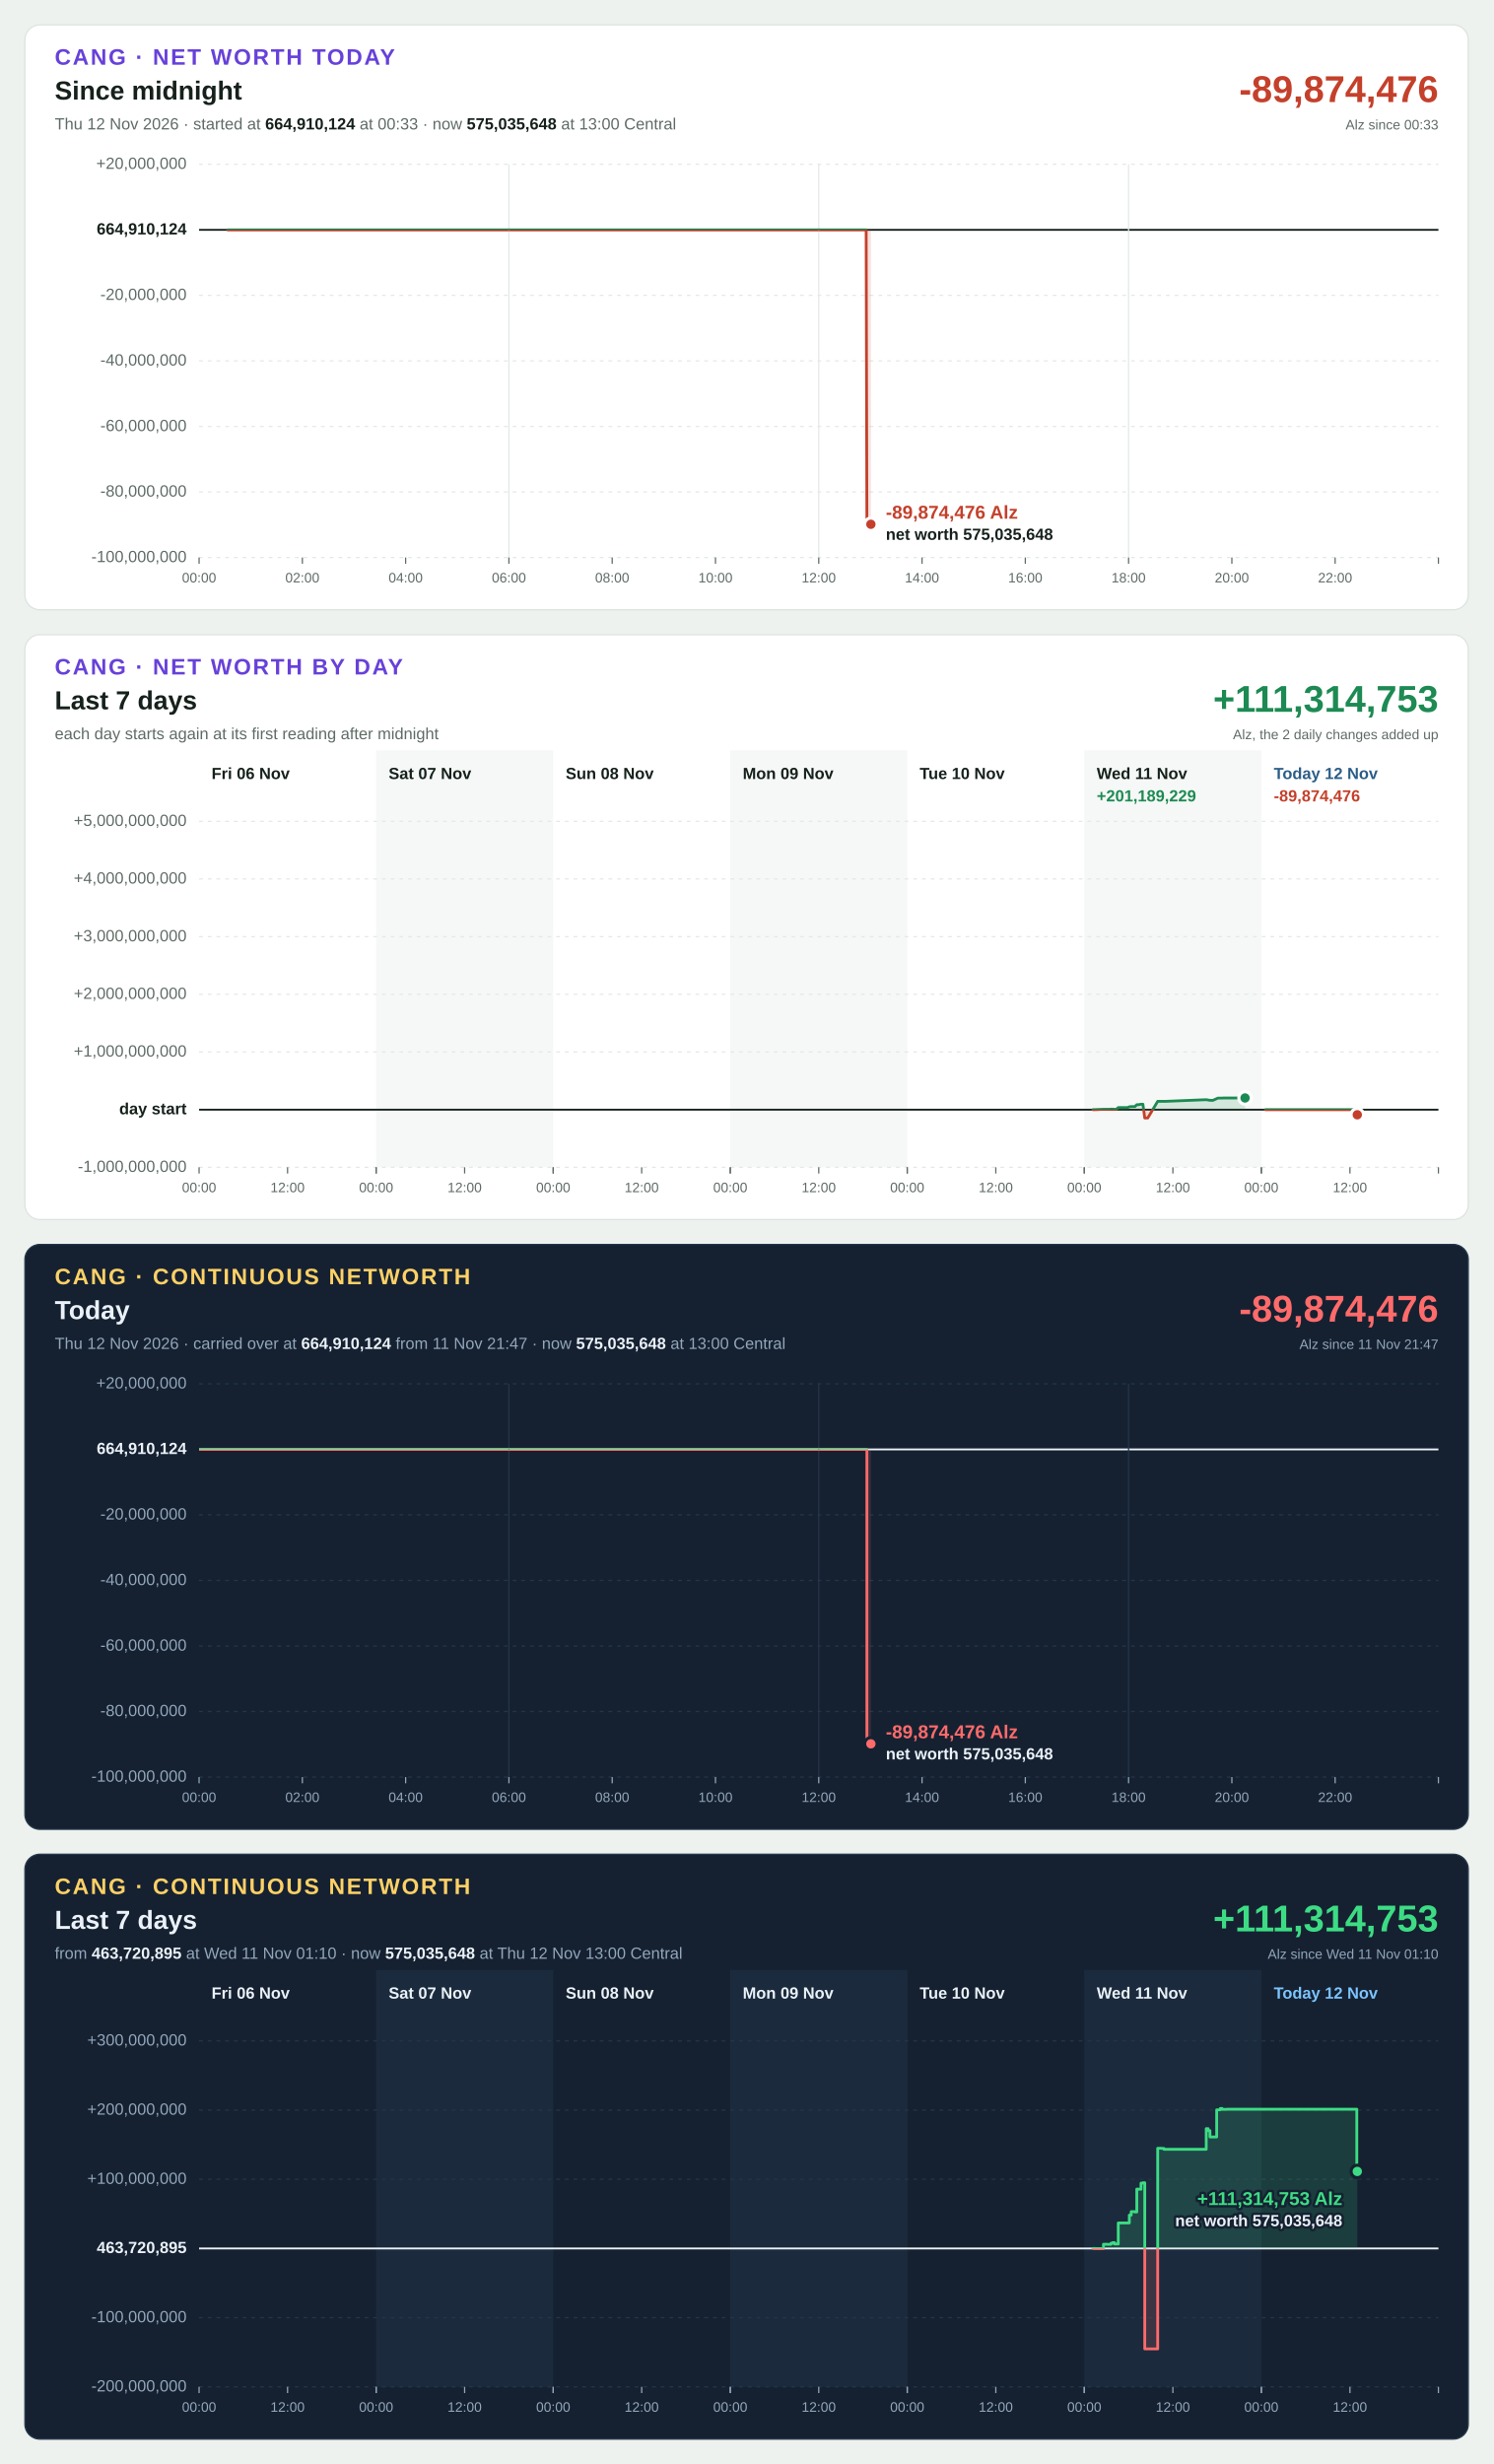
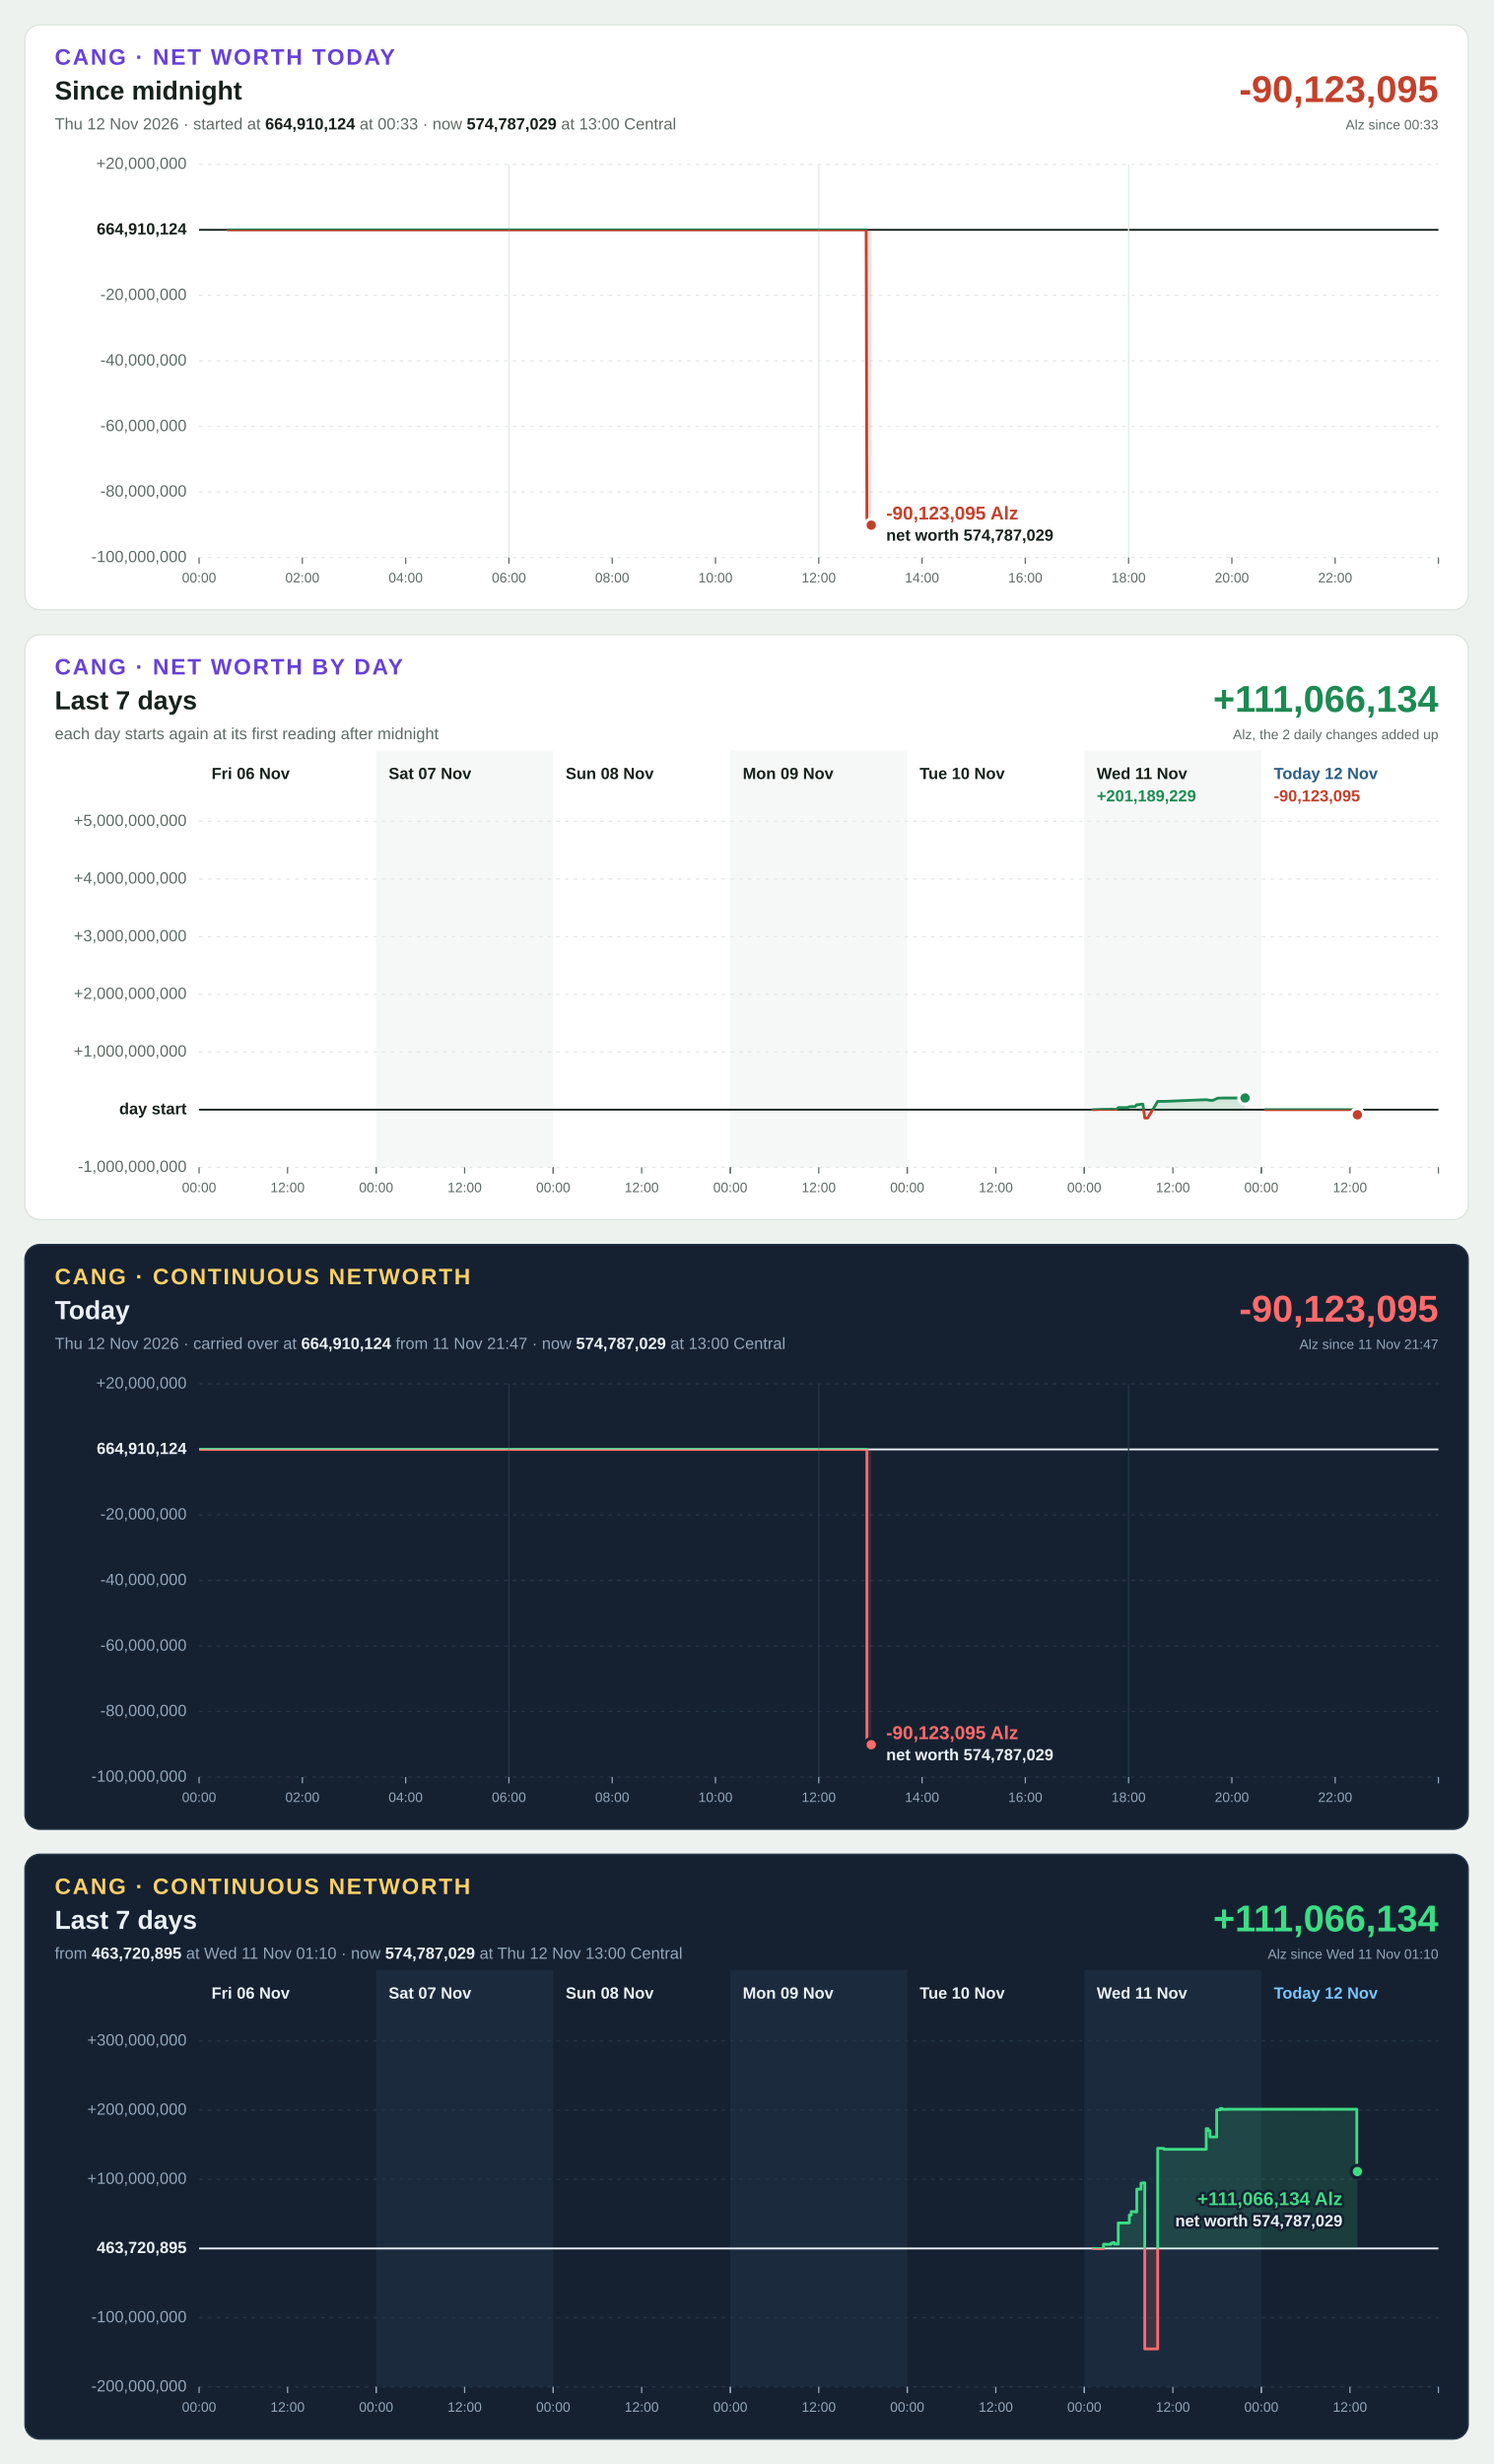
<svg xmlns="http://www.w3.org/2000/svg" width="1200" height="1980" viewBox="0 0 1200 1980" font-family="Segoe UI, Helvetica Neue, Arial, sans-serif" font-size="13" style="font-variant-numeric: tabular-nums">
  <rect width="1200" height="1980" fill="#eef2ef" />
  <g transform="translate(20,20)">
    <rect width="1160" height="470" rx="12" fill="#ffffff" stroke="#dbe3de" />
    <text x="24" y="32" font-size="18" font-weight="700" letter-spacing="1.4" fill="#6741d9">CANG · NET WORTH TODAY</text>
    <text x="24" y="60" font-size="21" font-weight="700" fill="#16211b">Since midnight</text>
-     <text x="24" y="84" fill="#5f6b65">Thu 12 Nov 2026 · started at <tspan font-weight="700" fill="#16211b">664,910,124</tspan> at 00:33 · now <tspan font-weight="700" fill="#16211b">575,035,648</tspan> at 13:00 Central</text>
-     <text x="1136" y="62" font-size="30" font-weight="700" text-anchor="end" fill="#c4402b">-89,874,476</text>
+     <text x="24" y="84" fill="#5f6b65">Thu 12 Nov 2026 · started at <tspan font-weight="700" fill="#16211b">664,910,124</tspan> at 00:33 · now <tspan font-weight="700" fill="#16211b">574,787,029</tspan> at 13:00 Central</text>
+     <text x="1136" y="62" font-size="30" font-weight="700" text-anchor="end" fill="#c4402b">-90,123,095</text>
    <text x="1136" y="84" font-size="11" text-anchor="end" fill="#5f6b65">Alz since 00:33</text>
    <line x1="140" x2="1136" y1="428.0" y2="428.0" stroke="#e3e9e5" stroke-width="1" stroke-dasharray="3 4" />
    <text x="130" y="428.0" text-anchor="end" dominant-baseline="middle" font-weight="400" fill="#5f6b65">-100,000,000</text>
    <line x1="140" x2="1136" y1="375.3" y2="375.3" stroke="#e3e9e5" stroke-width="1" stroke-dasharray="3 4" />
    <text x="130" y="375.3" text-anchor="end" dominant-baseline="middle" font-weight="400" fill="#5f6b65">-80,000,000</text>
    <line x1="140" x2="1136" y1="322.7" y2="322.7" stroke="#e3e9e5" stroke-width="1" stroke-dasharray="3 4" />
    <text x="130" y="322.7" text-anchor="end" dominant-baseline="middle" font-weight="400" fill="#5f6b65">-60,000,000</text>
    <line x1="140" x2="1136" y1="270.0" y2="270.0" stroke="#e3e9e5" stroke-width="1" stroke-dasharray="3 4" />
    <text x="130" y="270.0" text-anchor="end" dominant-baseline="middle" font-weight="400" fill="#5f6b65">-40,000,000</text>
    <line x1="140" x2="1136" y1="217.3" y2="217.3" stroke="#e3e9e5" stroke-width="1" stroke-dasharray="3 4" />
    <text x="130" y="217.3" text-anchor="end" dominant-baseline="middle" font-weight="400" fill="#5f6b65">-20,000,000</text>
    <line x1="140" x2="1136" y1="164.7" y2="164.7" stroke="#16211b" stroke-width="1.5" />
    <text x="130" y="164.7" text-anchor="end" dominant-baseline="middle" font-weight="700" fill="#16211b">664,910,124</text>
    <line x1="140" x2="1136" y1="112.0" y2="112.0" stroke="#e3e9e5" stroke-width="1" stroke-dasharray="3 4" />
    <text x="130" y="112.0" text-anchor="end" dominant-baseline="middle" font-weight="400" fill="#5f6b65">+20,000,000</text>
    <line x1="140.0" x2="140.0" y1="428" y2="433" stroke="#5f6b65" stroke-width="1" />
    <text x="140.0" y="448" font-size="11" text-anchor="middle" fill="#5f6b65">00:00</text>
    <line x1="223.0" x2="223.0" y1="428" y2="433" stroke="#5f6b65" stroke-width="1" />
    <text x="223.0" y="448" font-size="11" text-anchor="middle" fill="#5f6b65">02:00</text>
    <line x1="306.0" x2="306.0" y1="428" y2="433" stroke="#5f6b65" stroke-width="1" />
    <text x="306.0" y="448" font-size="11" text-anchor="middle" fill="#5f6b65">04:00</text>
    <line x1="389.0" x2="389.0" y1="112" y2="428" stroke="#e3e9e5" stroke-width="1" />
    <line x1="389.0" x2="389.0" y1="428" y2="433" stroke="#5f6b65" stroke-width="1" />
    <text x="389.0" y="448" font-size="11" text-anchor="middle" fill="#5f6b65">06:00</text>
    <line x1="472.0" x2="472.0" y1="428" y2="433" stroke="#5f6b65" stroke-width="1" />
    <text x="472.0" y="448" font-size="11" text-anchor="middle" fill="#5f6b65">08:00</text>
    <line x1="555.0" x2="555.0" y1="428" y2="433" stroke="#5f6b65" stroke-width="1" />
    <text x="555.0" y="448" font-size="11" text-anchor="middle" fill="#5f6b65">10:00</text>
    <line x1="638.0" x2="638.0" y1="112" y2="428" stroke="#e3e9e5" stroke-width="1" />
    <line x1="638.0" x2="638.0" y1="428" y2="433" stroke="#5f6b65" stroke-width="1" />
    <text x="638.0" y="448" font-size="11" text-anchor="middle" fill="#5f6b65">12:00</text>
    <line x1="721.0" x2="721.0" y1="428" y2="433" stroke="#5f6b65" stroke-width="1" />
    <text x="721.0" y="448" font-size="11" text-anchor="middle" fill="#5f6b65">14:00</text>
    <line x1="804.0" x2="804.0" y1="428" y2="433" stroke="#5f6b65" stroke-width="1" />
    <text x="804.0" y="448" font-size="11" text-anchor="middle" fill="#5f6b65">16:00</text>
    <line x1="887.0" x2="887.0" y1="112" y2="428" stroke="#e3e9e5" stroke-width="1" />
    <line x1="887.0" x2="887.0" y1="428" y2="433" stroke="#5f6b65" stroke-width="1" />
    <text x="887.0" y="448" font-size="11" text-anchor="middle" fill="#5f6b65">18:00</text>
    <line x1="970.0" x2="970.0" y1="428" y2="433" stroke="#5f6b65" stroke-width="1" />
    <text x="970.0" y="448" font-size="11" text-anchor="middle" fill="#5f6b65">20:00</text>
    <line x1="1053.0" x2="1053.0" y1="428" y2="433" stroke="#5f6b65" stroke-width="1" />
    <text x="1053.0" y="448" font-size="11" text-anchor="middle" fill="#5f6b65">22:00</text>
    <line x1="1136.0" x2="1136.0" y1="428" y2="433" stroke="#5f6b65" stroke-width="1" />
    <defs>
-       <path id="shape-today" d="M163.1 164.7L163.1 164.7L163.7 164.7L187.1 164.7L187.4 164.7L195.3 164.7L508.9 164.7L509.2 164.7L572.1 164.7L572.4 164.7L588.5 164.7L588.8 164.7L613.0 164.7L629.7 164.7L630.0 164.7L658.8 164.7L659.1 164.7L676.1 164.7L676.7 401.3L679.9 401.3L679.9 164.7Z" />
-       <path id="line-today" d="M163.1 164.7L163.7 164.7L187.1 164.7L187.4 164.7L195.3 164.7L508.9 164.7L509.2 164.7L572.1 164.7L572.4 164.7L588.5 164.7L588.8 164.7L613.0 164.7L629.7 164.7L630.0 164.7L658.8 164.7L659.1 164.7L676.1 164.7L676.7 401.3L679.9 401.3" />
+       <path id="shape-today" d="M163.1 164.7L163.1 164.7L163.7 164.7L187.1 164.7L187.4 164.7L195.3 164.7L508.9 164.7L509.2 164.7L572.1 164.7L572.4 164.7L588.5 164.7L588.8 164.7L613.0 164.7L629.7 164.7L630.0 164.7L658.8 164.7L659.1 164.7L676.1 164.7L676.7 401.3L679.9 401.3L680.2 402.0L680.2 164.7Z" />
+       <path id="line-today" d="M163.1 164.7L163.7 164.7L187.1 164.7L187.4 164.7L195.3 164.7L508.9 164.7L509.2 164.7L572.1 164.7L572.4 164.7L588.5 164.7L588.8 164.7L613.0 164.7L629.7 164.7L630.0 164.7L658.8 164.7L659.1 164.7L676.1 164.7L676.7 401.3L679.9 401.3L680.2 402.0" />
      <clipPath id="up-today">
        <rect x="140" y="112" width="996" height="52.7" />
      </clipPath>
      <clipPath id="down-today">
        <rect x="140" y="164.7" width="996" height="263.3" />
      </clipPath>
    </defs>
    <use href="#shape-today" fill="#1d8a53" fill-opacity="0.15" clip-path="url(#up-today)" />
    <use href="#line-today" fill="none" stroke="#1d8a53" stroke-width="2.25" stroke-linejoin="round" stroke-linecap="round" clip-path="url(#up-today)" />
    <use href="#shape-today" fill="#c4402b" fill-opacity="0.15" clip-path="url(#down-today)" />
    <use href="#line-today" fill="none" stroke="#c4402b" stroke-width="2.25" stroke-linejoin="round" stroke-linecap="round" clip-path="url(#down-today)" />
-     <circle cx="679.9" cy="401.3" r="5" fill="#c4402b" stroke="#ffffff" stroke-width="2.5" />
-     <text x="691.9" y="396.8" text-anchor="start" font-size="15" font-weight="700" fill="#c4402b" stroke="#ffffff" stroke-width="4" stroke-linejoin="round" paint-order="stroke">-89,874,476 Alz</text>
-     <text x="691.9" y="413.8" text-anchor="start" font-size="13" font-weight="600" fill="#16211b" stroke="#ffffff" stroke-width="4" stroke-linejoin="round" paint-order="stroke">net worth 575,035,648</text>
+     <circle cx="680.2" cy="402.0" r="5" fill="#c4402b" stroke="#ffffff" stroke-width="2.5" />
+     <text x="692.2" y="397.5" text-anchor="start" font-size="15" font-weight="700" fill="#c4402b" stroke="#ffffff" stroke-width="4" stroke-linejoin="round" paint-order="stroke">-90,123,095 Alz</text>
+     <text x="692.2" y="414.5" text-anchor="start" font-size="13" font-weight="600" fill="#16211b" stroke="#ffffff" stroke-width="4" stroke-linejoin="round" paint-order="stroke">net worth 574,787,029</text>
  </g>
  <g transform="translate(20,510)">
    <rect width="1160" height="470" rx="12" fill="#ffffff" stroke="#dbe3de" />
    <text x="24" y="32" font-size="18" font-weight="700" letter-spacing="1.4" fill="#6741d9">CANG · NET WORTH BY DAY</text>
    <text x="24" y="60" font-size="21" font-weight="700" fill="#16211b">Last 7 days</text>
    <text x="24" y="84" fill="#5f6b65">each day starts again at its first reading after midnight</text>
-     <text x="1136" y="62" font-size="30" font-weight="700" text-anchor="end" fill="#1d8a53">+111,314,753</text>
+     <text x="1136" y="62" font-size="30" font-weight="700" text-anchor="end" fill="#1d8a53">+111,066,134</text>
    <text x="1136" y="84" font-size="11" text-anchor="end" fill="#5f6b65">Alz, the 2 daily changes added up</text>
    <rect x="282.3" y="93" width="142.3" height="335" fill="#f5f8f6" />
    <rect x="566.9" y="93" width="142.3" height="335" fill="#f5f8f6" />
    <rect x="851.4" y="93" width="142.3" height="335" fill="#f5f8f6" />
    <line x1="140" x2="1136" y1="428.0" y2="428.0" stroke="#e3e9e5" stroke-width="1" stroke-dasharray="3 4" />
    <text x="130" y="428.0" text-anchor="end" dominant-baseline="middle" font-weight="400" fill="#5f6b65">-1,000,000,000</text>
    <line x1="140" x2="1136" y1="381.7" y2="381.7" stroke="#16211b" stroke-width="1.5" />
    <text x="130" y="381.7" text-anchor="end" dominant-baseline="middle" font-weight="700" fill="#16211b">day start</text>
    <line x1="140" x2="1136" y1="335.3" y2="335.3" stroke="#e3e9e5" stroke-width="1" stroke-dasharray="3 4" />
    <text x="130" y="335.3" text-anchor="end" dominant-baseline="middle" font-weight="400" fill="#5f6b65">+1,000,000,000</text>
    <line x1="140" x2="1136" y1="289.0" y2="289.0" stroke="#e3e9e5" stroke-width="1" stroke-dasharray="3 4" />
    <text x="130" y="289.0" text-anchor="end" dominant-baseline="middle" font-weight="400" fill="#5f6b65">+2,000,000,000</text>
    <line x1="140" x2="1136" y1="242.7" y2="242.7" stroke="#e3e9e5" stroke-width="1" stroke-dasharray="3 4" />
    <text x="130" y="242.7" text-anchor="end" dominant-baseline="middle" font-weight="400" fill="#5f6b65">+3,000,000,000</text>
    <line x1="140" x2="1136" y1="196.3" y2="196.3" stroke="#e3e9e5" stroke-width="1" stroke-dasharray="3 4" />
    <text x="130" y="196.3" text-anchor="end" dominant-baseline="middle" font-weight="400" fill="#5f6b65">+4,000,000,000</text>
    <line x1="140" x2="1136" y1="150.0" y2="150.0" stroke="#e3e9e5" stroke-width="1" stroke-dasharray="3 4" />
    <text x="130" y="150.0" text-anchor="end" dominant-baseline="middle" font-weight="400" fill="#5f6b65">+5,000,000,000</text>
    <text x="150.0" y="116" font-weight="700" fill="#16211b">Fri 06 Nov</text>
    <line x1="140.0" x2="140.0" y1="428" y2="433" stroke="#5f6b65" stroke-width="1" />
    <text x="140.0" y="448" font-size="11" text-anchor="middle" fill="#5f6b65">00:00</text>
    <line x1="211.1" x2="211.1" y1="428" y2="433" stroke="#5f6b65" stroke-width="1" />
    <text x="211.1" y="448" font-size="11" text-anchor="middle" fill="#5f6b65">12:00</text>
    <line x1="282.3" x2="282.3" y1="428" y2="433" stroke="#5f6b65" stroke-width="1" />
    <text x="292.3" y="116" font-weight="700" fill="#16211b">Sat 07 Nov</text>
    <line x1="282.3" x2="282.3" y1="428" y2="433" stroke="#5f6b65" stroke-width="1" />
    <text x="282.3" y="448" font-size="11" text-anchor="middle" fill="#5f6b65">00:00</text>
    <line x1="353.4" x2="353.4" y1="428" y2="433" stroke="#5f6b65" stroke-width="1" />
    <text x="353.4" y="448" font-size="11" text-anchor="middle" fill="#5f6b65">12:00</text>
    <line x1="424.6" x2="424.6" y1="428" y2="433" stroke="#5f6b65" stroke-width="1" />
    <text x="434.6" y="116" font-weight="700" fill="#16211b">Sun 08 Nov</text>
    <line x1="424.6" x2="424.6" y1="428" y2="433" stroke="#5f6b65" stroke-width="1" />
    <text x="424.6" y="448" font-size="11" text-anchor="middle" fill="#5f6b65">00:00</text>
    <line x1="495.7" x2="495.7" y1="428" y2="433" stroke="#5f6b65" stroke-width="1" />
    <text x="495.7" y="448" font-size="11" text-anchor="middle" fill="#5f6b65">12:00</text>
    <line x1="566.9" x2="566.9" y1="428" y2="433" stroke="#5f6b65" stroke-width="1" />
    <text x="576.9" y="116" font-weight="700" fill="#16211b">Mon 09 Nov</text>
    <line x1="566.9" x2="566.9" y1="428" y2="433" stroke="#5f6b65" stroke-width="1" />
    <text x="566.9" y="448" font-size="11" text-anchor="middle" fill="#5f6b65">00:00</text>
    <line x1="638.0" x2="638.0" y1="428" y2="433" stroke="#5f6b65" stroke-width="1" />
    <text x="638.0" y="448" font-size="11" text-anchor="middle" fill="#5f6b65">12:00</text>
    <line x1="709.1" x2="709.1" y1="428" y2="433" stroke="#5f6b65" stroke-width="1" />
    <text x="719.1" y="116" font-weight="700" fill="#16211b">Tue 10 Nov</text>
    <line x1="709.1" x2="709.1" y1="428" y2="433" stroke="#5f6b65" stroke-width="1" />
    <text x="709.1" y="448" font-size="11" text-anchor="middle" fill="#5f6b65">00:00</text>
    <line x1="780.3" x2="780.3" y1="428" y2="433" stroke="#5f6b65" stroke-width="1" />
    <text x="780.3" y="448" font-size="11" text-anchor="middle" fill="#5f6b65">12:00</text>
    <line x1="851.4" x2="851.4" y1="428" y2="433" stroke="#5f6b65" stroke-width="1" />
    <text x="861.4" y="116" font-weight="700" fill="#16211b">Wed 11 Nov</text>
    <line x1="851.4" x2="851.4" y1="428" y2="433" stroke="#5f6b65" stroke-width="1" />
    <text x="851.4" y="448" font-size="11" text-anchor="middle" fill="#5f6b65">00:00</text>
    <line x1="922.6" x2="922.6" y1="428" y2="433" stroke="#5f6b65" stroke-width="1" />
    <text x="922.6" y="448" font-size="11" text-anchor="middle" fill="#5f6b65">12:00</text>
    <line x1="993.7" x2="993.7" y1="428" y2="433" stroke="#5f6b65" stroke-width="1" />
    <text x="861.4" y="134" font-weight="700" fill="#1d8a53">+201,189,229</text>
    <defs>
      <path id="shape-day5" d="M858.4 381.7L858.4 381.7L859.9 381.7L866.8 381.4L868.3 381.4L869.8 381.4L871.3 381.4L872.8 381.3L874.2 381.3L875.7 381.4L877.2 381.4L878.7 380.0L880.2 380.0L881.7 380.0L883.2 380.0L884.7 380.0L886.2 380.0L887.6 379.4L889.1 379.2L890.6 379.2L892.1 379.2L893.6 377.7L895.1 377.7L897.0 377.3L898.5 377.3L900.0 388.4L902.4 388.4L910.4 375.0L911.9 375.0L913.4 375.0L915.4 375.0L916.9 375.0L948.8 373.7L950.3 373.8L951.8 374.1L953.3 374.2L954.8 374.2L958.8 372.4L959.8 372.4L961.2 372.4L962.2 372.4L963.2 372.3L964.7 372.3L965.7 372.3L966.7 372.3L972.8 372.3L980.6 372.3L980.6 381.7Z" />
      <path id="line-day5" d="M858.4 381.7L859.9 381.7L866.8 381.4L868.3 381.4L869.8 381.4L871.3 381.4L872.8 381.3L874.2 381.3L875.7 381.4L877.2 381.4L878.7 380.0L880.2 380.0L881.7 380.0L883.2 380.0L884.7 380.0L886.2 380.0L887.6 379.4L889.1 379.2L890.6 379.2L892.1 379.2L893.6 377.7L895.1 377.7L897.0 377.3L898.5 377.3L900.0 388.4L902.4 388.4L910.4 375.0L911.9 375.0L913.4 375.0L915.4 375.0L916.9 375.0L948.8 373.7L950.3 373.8L951.8 374.1L953.3 374.2L954.8 374.2L958.8 372.4L959.8 372.4L961.2 372.4L962.2 372.4L963.2 372.3L964.7 372.3L965.7 372.3L966.7 372.3L972.8 372.3L980.6 372.3" />
      <clipPath id="up-day5">
        <rect x="140" y="150" width="996" height="231.7" />
      </clipPath>
      <clipPath id="down-day5">
        <rect x="140" y="381.7" width="996" height="46.3" />
      </clipPath>
    </defs>
    <use href="#shape-day5" fill="#1d8a53" fill-opacity="0.15" clip-path="url(#up-day5)" />
    <use href="#line-day5" fill="none" stroke="#1d8a53" stroke-width="2.25" stroke-linejoin="round" stroke-linecap="round" clip-path="url(#up-day5)" />
    <use href="#shape-day5" fill="#c4402b" fill-opacity="0.15" clip-path="url(#down-day5)" />
    <use href="#line-day5" fill="none" stroke="#c4402b" stroke-width="2.25" stroke-linejoin="round" stroke-linecap="round" clip-path="url(#down-day5)" />
    <circle cx="980.6" cy="372.3" r="5" fill="#1d8a53" stroke="#ffffff" stroke-width="2.5" />
    <text x="1003.7" y="116" font-weight="700" fill="#2b5d87">Today 12 Nov</text>
    <line x1="993.7" x2="993.7" y1="428" y2="433" stroke="#5f6b65" stroke-width="1" />
    <text x="993.7" y="448" font-size="11" text-anchor="middle" fill="#5f6b65">00:00</text>
    <line x1="1064.9" x2="1064.9" y1="428" y2="433" stroke="#5f6b65" stroke-width="1" />
    <text x="1064.9" y="448" font-size="11" text-anchor="middle" fill="#5f6b65">12:00</text>
    <line x1="1136.0" x2="1136.0" y1="428" y2="433" stroke="#5f6b65" stroke-width="1" />
-     <text x="1003.7" y="134" font-weight="700" fill="#c4402b">-89,874,476</text>
-     <defs>
-       <path id="shape-day6" d="M997.0 381.7L997.0 381.7L1000.5 381.7L1046.5 381.7L1057.8 381.7L1063.7 381.7L1067.9 381.7L1070.8 385.8L1070.8 381.7Z" />
-       <path id="line-day6" d="M997.0 381.7L1000.5 381.7L1046.5 381.7L1057.8 381.7L1063.7 381.7L1067.9 381.7L1070.8 385.8" />
+     <text x="1003.7" y="134" font-weight="700" fill="#c4402b">-90,123,095</text>
+     <defs>
+       <path id="shape-day6" d="M997.0 381.7L997.0 381.7L1000.5 381.7L1046.5 381.7L1057.8 381.7L1063.7 381.7L1067.9 381.7L1070.8 385.8L1070.9 385.8L1070.9 381.7Z" />
+       <path id="line-day6" d="M997.0 381.7L1000.5 381.7L1046.5 381.7L1057.8 381.7L1063.7 381.7L1067.9 381.7L1070.8 385.8L1070.9 385.8" />
      <clipPath id="up-day6">
        <rect x="140" y="150" width="996" height="231.7" />
      </clipPath>
      <clipPath id="down-day6">
        <rect x="140" y="381.7" width="996" height="46.3" />
      </clipPath>
    </defs>
    <use href="#shape-day6" fill="#1d8a53" fill-opacity="0.15" clip-path="url(#up-day6)" />
    <use href="#line-day6" fill="none" stroke="#1d8a53" stroke-width="2.25" stroke-linejoin="round" stroke-linecap="round" clip-path="url(#up-day6)" />
    <use href="#shape-day6" fill="#c4402b" fill-opacity="0.15" clip-path="url(#down-day6)" />
    <use href="#line-day6" fill="none" stroke="#c4402b" stroke-width="2.25" stroke-linejoin="round" stroke-linecap="round" clip-path="url(#down-day6)" />
-     <circle cx="1070.8" cy="385.8" r="5" fill="#c4402b" stroke="#ffffff" stroke-width="2.5" />
+     <circle cx="1070.9" cy="385.8" r="5" fill="#c4402b" stroke="#ffffff" stroke-width="2.5" />
  </g>
  <g transform="translate(20,1000)">
    <rect width="1160" height="470" rx="12" fill="#152131" stroke="#24364a" />
    <text x="24" y="32" font-size="18" font-weight="700" letter-spacing="1.4" fill="#ffd166">CANG · CONTINUOUS NETWORTH</text>
    <text x="24" y="60" font-size="21" font-weight="700" fill="#eaf1f8">Today</text>
-     <text x="24" y="84" fill="#93a6ba">Thu 12 Nov 2026 · carried over at <tspan font-weight="700" fill="#eaf1f8">664,910,124</tspan> from 11 Nov 21:47 · now <tspan font-weight="700" fill="#eaf1f8">575,035,648</tspan> at 13:00 Central</text>
-     <text x="1136" y="62" font-size="30" font-weight="700" text-anchor="end" fill="#ff6b6b">-89,874,476</text>
+     <text x="24" y="84" fill="#93a6ba">Thu 12 Nov 2026 · carried over at <tspan font-weight="700" fill="#eaf1f8">664,910,124</tspan> from 11 Nov 21:47 · now <tspan font-weight="700" fill="#eaf1f8">574,787,029</tspan> at 13:00 Central</text>
+     <text x="1136" y="62" font-size="30" font-weight="700" text-anchor="end" fill="#ff6b6b">-90,123,095</text>
    <text x="1136" y="84" font-size="11" text-anchor="end" fill="#93a6ba">Alz since 11 Nov 21:47</text>
    <line x1="140" x2="1136" y1="428.0" y2="428.0" stroke="#243548" stroke-width="1" stroke-dasharray="3 4" />
    <text x="130" y="428.0" text-anchor="end" dominant-baseline="middle" font-weight="400" fill="#93a6ba">-100,000,000</text>
    <line x1="140" x2="1136" y1="375.3" y2="375.3" stroke="#243548" stroke-width="1" stroke-dasharray="3 4" />
    <text x="130" y="375.3" text-anchor="end" dominant-baseline="middle" font-weight="400" fill="#93a6ba">-80,000,000</text>
    <line x1="140" x2="1136" y1="322.7" y2="322.7" stroke="#243548" stroke-width="1" stroke-dasharray="3 4" />
    <text x="130" y="322.7" text-anchor="end" dominant-baseline="middle" font-weight="400" fill="#93a6ba">-60,000,000</text>
    <line x1="140" x2="1136" y1="270.0" y2="270.0" stroke="#243548" stroke-width="1" stroke-dasharray="3 4" />
    <text x="130" y="270.0" text-anchor="end" dominant-baseline="middle" font-weight="400" fill="#93a6ba">-40,000,000</text>
    <line x1="140" x2="1136" y1="217.3" y2="217.3" stroke="#243548" stroke-width="1" stroke-dasharray="3 4" />
    <text x="130" y="217.3" text-anchor="end" dominant-baseline="middle" font-weight="400" fill="#93a6ba">-20,000,000</text>
    <line x1="140" x2="1136" y1="164.7" y2="164.7" stroke="#eaf1f8" stroke-width="1.5" />
    <text x="130" y="164.7" text-anchor="end" dominant-baseline="middle" font-weight="700" fill="#eaf1f8">664,910,124</text>
    <line x1="140" x2="1136" y1="112.0" y2="112.0" stroke="#243548" stroke-width="1" stroke-dasharray="3 4" />
    <text x="130" y="112.0" text-anchor="end" dominant-baseline="middle" font-weight="400" fill="#93a6ba">+20,000,000</text>
    <line x1="140.0" x2="140.0" y1="428" y2="433" stroke="#93a6ba" stroke-width="1" />
    <text x="140.0" y="448" font-size="11" text-anchor="middle" fill="#93a6ba">00:00</text>
    <line x1="223.0" x2="223.0" y1="428" y2="433" stroke="#93a6ba" stroke-width="1" />
    <text x="223.0" y="448" font-size="11" text-anchor="middle" fill="#93a6ba">02:00</text>
    <line x1="306.0" x2="306.0" y1="428" y2="433" stroke="#93a6ba" stroke-width="1" />
    <text x="306.0" y="448" font-size="11" text-anchor="middle" fill="#93a6ba">04:00</text>
    <line x1="389.0" x2="389.0" y1="112" y2="428" stroke="#243548" stroke-width="1" />
    <line x1="389.0" x2="389.0" y1="428" y2="433" stroke="#93a6ba" stroke-width="1" />
    <text x="389.0" y="448" font-size="11" text-anchor="middle" fill="#93a6ba">06:00</text>
    <line x1="472.0" x2="472.0" y1="428" y2="433" stroke="#93a6ba" stroke-width="1" />
    <text x="472.0" y="448" font-size="11" text-anchor="middle" fill="#93a6ba">08:00</text>
    <line x1="555.0" x2="555.0" y1="428" y2="433" stroke="#93a6ba" stroke-width="1" />
    <text x="555.0" y="448" font-size="11" text-anchor="middle" fill="#93a6ba">10:00</text>
    <line x1="638.0" x2="638.0" y1="112" y2="428" stroke="#243548" stroke-width="1" />
    <line x1="638.0" x2="638.0" y1="428" y2="433" stroke="#93a6ba" stroke-width="1" />
    <text x="638.0" y="448" font-size="11" text-anchor="middle" fill="#93a6ba">12:00</text>
    <line x1="721.0" x2="721.0" y1="428" y2="433" stroke="#93a6ba" stroke-width="1" />
    <text x="721.0" y="448" font-size="11" text-anchor="middle" fill="#93a6ba">14:00</text>
    <line x1="804.0" x2="804.0" y1="428" y2="433" stroke="#93a6ba" stroke-width="1" />
    <text x="804.0" y="448" font-size="11" text-anchor="middle" fill="#93a6ba">16:00</text>
    <line x1="887.0" x2="887.0" y1="112" y2="428" stroke="#243548" stroke-width="1" />
    <line x1="887.0" x2="887.0" y1="428" y2="433" stroke="#93a6ba" stroke-width="1" />
    <text x="887.0" y="448" font-size="11" text-anchor="middle" fill="#93a6ba">18:00</text>
    <line x1="970.0" x2="970.0" y1="428" y2="433" stroke="#93a6ba" stroke-width="1" />
    <text x="970.0" y="448" font-size="11" text-anchor="middle" fill="#93a6ba">20:00</text>
    <line x1="1053.0" x2="1053.0" y1="428" y2="433" stroke="#93a6ba" stroke-width="1" />
    <text x="1053.0" y="448" font-size="11" text-anchor="middle" fill="#93a6ba">22:00</text>
    <line x1="1136.0" x2="1136.0" y1="428" y2="433" stroke="#93a6ba" stroke-width="1" />
    <defs>
-       <path id="shape-flow-today" d="M140.0 164.7L140.0 164.7L676.7 164.7L676.7 401.3L679.9 401.3L679.9 401.3L679.9 164.7Z" />
-       <path id="line-flow-today" d="M140.0 164.7L676.7 164.7L676.7 401.3L679.9 401.3L679.9 401.3" />
+       <path id="shape-flow-today" d="M140.0 164.7L140.0 164.7L676.7 164.7L676.7 401.3L680.2 401.3L680.2 402.0L680.2 164.7Z" />
+       <path id="line-flow-today" d="M140.0 164.7L676.7 164.7L676.7 401.3L680.2 401.3L680.2 402.0" />
      <clipPath id="up-flow-today">
        <rect x="140" y="112" width="996" height="52.7" />
      </clipPath>
      <clipPath id="down-flow-today">
        <rect x="140" y="164.7" width="996" height="263.3" />
      </clipPath>
    </defs>
    <use href="#shape-flow-today" fill="#3ddc84" fill-opacity="0.15" clip-path="url(#up-flow-today)" />
    <use href="#line-flow-today" fill="none" stroke="#3ddc84" stroke-width="2.25" stroke-linejoin="round" stroke-linecap="round" clip-path="url(#up-flow-today)" />
    <use href="#shape-flow-today" fill="#ff6b6b" fill-opacity="0.15" clip-path="url(#down-flow-today)" />
    <use href="#line-flow-today" fill="none" stroke="#ff6b6b" stroke-width="2.25" stroke-linejoin="round" stroke-linecap="round" clip-path="url(#down-flow-today)" />
-     <circle cx="679.9" cy="401.3" r="5" fill="#ff6b6b" stroke="#152131" stroke-width="2.5" />
-     <text x="691.9" y="396.8" text-anchor="start" font-size="15" font-weight="700" fill="#ff6b6b" stroke="#152131" stroke-width="4" stroke-linejoin="round" paint-order="stroke">-89,874,476 Alz</text>
-     <text x="691.9" y="413.8" text-anchor="start" font-size="13" font-weight="600" fill="#eaf1f8" stroke="#152131" stroke-width="4" stroke-linejoin="round" paint-order="stroke">net worth 575,035,648</text>
+     <circle cx="680.2" cy="402.0" r="5" fill="#ff6b6b" stroke="#152131" stroke-width="2.5" />
+     <text x="692.2" y="397.5" text-anchor="start" font-size="15" font-weight="700" fill="#ff6b6b" stroke="#152131" stroke-width="4" stroke-linejoin="round" paint-order="stroke">-90,123,095 Alz</text>
+     <text x="692.2" y="414.5" text-anchor="start" font-size="13" font-weight="600" fill="#eaf1f8" stroke="#152131" stroke-width="4" stroke-linejoin="round" paint-order="stroke">net worth 574,787,029</text>
  </g>
  <g transform="translate(20,1490)">
    <rect width="1160" height="470" rx="12" fill="#152131" stroke="#24364a" />
    <text x="24" y="32" font-size="18" font-weight="700" letter-spacing="1.4" fill="#ffd166">CANG · CONTINUOUS NETWORTH</text>
    <text x="24" y="60" font-size="21" font-weight="700" fill="#eaf1f8">Last 7 days</text>
-     <text x="24" y="84" fill="#93a6ba">from <tspan font-weight="700" fill="#eaf1f8">463,720,895</tspan> at Wed 11 Nov 01:10 · now <tspan font-weight="700" fill="#eaf1f8">575,035,648</tspan> at Thu 12 Nov 13:00 Central</text>
-     <text x="1136" y="62" font-size="30" font-weight="700" text-anchor="end" fill="#3ddc84">+111,314,753</text>
+     <text x="24" y="84" fill="#93a6ba">from <tspan font-weight="700" fill="#eaf1f8">463,720,895</tspan> at Wed 11 Nov 01:10 · now <tspan font-weight="700" fill="#eaf1f8">574,787,029</tspan> at Thu 12 Nov 13:00 Central</text>
+     <text x="1136" y="62" font-size="30" font-weight="700" text-anchor="end" fill="#3ddc84">+111,066,134</text>
    <text x="1136" y="84" font-size="11" text-anchor="end" fill="#93a6ba">Alz since Wed 11 Nov 01:10</text>
    <rect x="282.3" y="93" width="142.3" height="335" fill="#1b2b3d" />
    <rect x="566.9" y="93" width="142.3" height="335" fill="#1b2b3d" />
    <rect x="851.4" y="93" width="142.3" height="335" fill="#1b2b3d" />
    <line x1="140" x2="1136" y1="428.0" y2="428.0" stroke="#243548" stroke-width="1" stroke-dasharray="3 4" />
    <text x="130" y="428.0" text-anchor="end" dominant-baseline="middle" font-weight="400" fill="#93a6ba">-200,000,000</text>
    <line x1="140" x2="1136" y1="372.4" y2="372.4" stroke="#243548" stroke-width="1" stroke-dasharray="3 4" />
    <text x="130" y="372.4" text-anchor="end" dominant-baseline="middle" font-weight="400" fill="#93a6ba">-100,000,000</text>
    <line x1="140" x2="1136" y1="316.8" y2="316.8" stroke="#eaf1f8" stroke-width="1.5" />
    <text x="130" y="316.8" text-anchor="end" dominant-baseline="middle" font-weight="700" fill="#eaf1f8">463,720,895</text>
    <line x1="140" x2="1136" y1="261.2" y2="261.2" stroke="#243548" stroke-width="1" stroke-dasharray="3 4" />
    <text x="130" y="261.2" text-anchor="end" dominant-baseline="middle" font-weight="400" fill="#93a6ba">+100,000,000</text>
    <line x1="140" x2="1136" y1="205.6" y2="205.6" stroke="#243548" stroke-width="1" stroke-dasharray="3 4" />
    <text x="130" y="205.6" text-anchor="end" dominant-baseline="middle" font-weight="400" fill="#93a6ba">+200,000,000</text>
    <line x1="140" x2="1136" y1="150.0" y2="150.0" stroke="#243548" stroke-width="1" stroke-dasharray="3 4" />
    <text x="130" y="150.0" text-anchor="end" dominant-baseline="middle" font-weight="400" fill="#93a6ba">+300,000,000</text>
    <text x="150.0" y="116" font-weight="700" fill="#eaf1f8">Fri 06 Nov</text>
    <line x1="140.0" x2="140.0" y1="428" y2="433" stroke="#93a6ba" stroke-width="1" />
    <text x="140.0" y="448" font-size="11" text-anchor="middle" fill="#93a6ba">00:00</text>
    <line x1="211.1" x2="211.1" y1="428" y2="433" stroke="#93a6ba" stroke-width="1" />
    <text x="211.1" y="448" font-size="11" text-anchor="middle" fill="#93a6ba">12:00</text>
    <line x1="282.3" x2="282.3" y1="428" y2="433" stroke="#93a6ba" stroke-width="1" />
    <text x="292.3" y="116" font-weight="700" fill="#eaf1f8">Sat 07 Nov</text>
    <line x1="282.3" x2="282.3" y1="428" y2="433" stroke="#93a6ba" stroke-width="1" />
    <text x="282.3" y="448" font-size="11" text-anchor="middle" fill="#93a6ba">00:00</text>
    <line x1="353.4" x2="353.4" y1="428" y2="433" stroke="#93a6ba" stroke-width="1" />
    <text x="353.4" y="448" font-size="11" text-anchor="middle" fill="#93a6ba">12:00</text>
    <line x1="424.6" x2="424.6" y1="428" y2="433" stroke="#93a6ba" stroke-width="1" />
    <text x="434.6" y="116" font-weight="700" fill="#eaf1f8">Sun 08 Nov</text>
    <line x1="424.6" x2="424.6" y1="428" y2="433" stroke="#93a6ba" stroke-width="1" />
    <text x="424.6" y="448" font-size="11" text-anchor="middle" fill="#93a6ba">00:00</text>
    <line x1="495.7" x2="495.7" y1="428" y2="433" stroke="#93a6ba" stroke-width="1" />
    <text x="495.7" y="448" font-size="11" text-anchor="middle" fill="#93a6ba">12:00</text>
    <line x1="566.9" x2="566.9" y1="428" y2="433" stroke="#93a6ba" stroke-width="1" />
    <text x="576.9" y="116" font-weight="700" fill="#eaf1f8">Mon 09 Nov</text>
    <line x1="566.9" x2="566.9" y1="428" y2="433" stroke="#93a6ba" stroke-width="1" />
    <text x="566.9" y="448" font-size="11" text-anchor="middle" fill="#93a6ba">00:00</text>
    <line x1="638.0" x2="638.0" y1="428" y2="433" stroke="#93a6ba" stroke-width="1" />
    <text x="638.0" y="448" font-size="11" text-anchor="middle" fill="#93a6ba">12:00</text>
    <line x1="709.1" x2="709.1" y1="428" y2="433" stroke="#93a6ba" stroke-width="1" />
    <text x="719.1" y="116" font-weight="700" fill="#eaf1f8">Tue 10 Nov</text>
    <line x1="709.1" x2="709.1" y1="428" y2="433" stroke="#93a6ba" stroke-width="1" />
    <text x="709.1" y="448" font-size="11" text-anchor="middle" fill="#93a6ba">00:00</text>
    <line x1="780.3" x2="780.3" y1="428" y2="433" stroke="#93a6ba" stroke-width="1" />
    <text x="780.3" y="448" font-size="11" text-anchor="middle" fill="#93a6ba">12:00</text>
    <line x1="851.4" x2="851.4" y1="428" y2="433" stroke="#93a6ba" stroke-width="1" />
    <text x="861.4" y="116" font-weight="700" fill="#eaf1f8">Wed 11 Nov</text>
    <line x1="851.4" x2="851.4" y1="428" y2="433" stroke="#93a6ba" stroke-width="1" />
    <text x="851.4" y="448" font-size="11" text-anchor="middle" fill="#93a6ba">00:00</text>
    <line x1="922.6" x2="922.6" y1="428" y2="433" stroke="#93a6ba" stroke-width="1" />
    <text x="922.6" y="448" font-size="11" text-anchor="middle" fill="#93a6ba">12:00</text>
    <line x1="993.7" x2="993.7" y1="428" y2="433" stroke="#93a6ba" stroke-width="1" />
    <text x="1003.7" y="116" font-weight="700" fill="#7cc4ff">Today 12 Nov</text>
    <line x1="993.7" x2="993.7" y1="428" y2="433" stroke="#93a6ba" stroke-width="1" />
    <text x="993.7" y="448" font-size="11" text-anchor="middle" fill="#93a6ba">00:00</text>
    <line x1="1064.9" x2="1064.9" y1="428" y2="433" stroke="#93a6ba" stroke-width="1" />
    <text x="1064.9" y="448" font-size="11" text-anchor="middle" fill="#93a6ba">12:00</text>
    <line x1="1136.0" x2="1136.0" y1="428" y2="433" stroke="#93a6ba" stroke-width="1" />
    <defs>
-       <path id="shape-flow-week" d="M858.4 316.8L858.4 316.8L859.9 316.8L859.9 316.9L866.8 316.9L866.8 313.4L868.3 313.4L868.3 313.4L869.8 313.4L869.8 313.5L871.3 313.5L871.3 313.5L872.8 313.5L872.8 312.6L874.2 312.6L874.2 312.1L875.7 312.1L875.7 313.2L877.2 313.2L877.2 313.2L878.7 313.2L878.7 296.3L880.2 296.3L880.2 296.3L881.7 296.3L881.7 296.3L883.2 296.3L883.2 296.3L884.7 296.3L884.7 296.3L886.2 296.3L886.2 296.3L887.6 296.3L887.6 290.0L889.1 290.0L889.1 287.2L890.6 287.2L890.6 287.2L892.1 287.2L892.1 287.5L893.6 287.5L893.6 269.1L895.1 269.1L895.1 269.2L897.0 269.2L897.0 264.3L898.5 264.3L898.5 264.0L900.0 264.0L900.0 397.5L902.4 397.5L902.4 397.5L910.4 397.5L910.4 236.3L911.9 236.3L911.9 236.3L913.4 236.3L913.4 236.4L915.4 236.4L915.4 237.1L916.9 237.1L916.9 237.1L949.4 237.1L949.4 220.5L950.9 220.5L950.9 222.1L952.4 222.1L952.4 227.2L957.8 227.2L957.8 205.4L959.3 205.4L959.3 205.4L960.7 205.4L960.7 204.3L962.2 204.3L962.2 205.0L963.7 205.0L963.7 205.0L964.7 205.0L964.7 205.0L966.2 205.0L966.2 204.9L1070.4 204.9L1070.4 254.9L1070.8 254.9L1070.8 254.9L1070.8 316.8Z" />
-       <path id="line-flow-week" d="M858.4 316.8L859.9 316.8L859.9 316.9L866.8 316.9L866.8 313.4L868.3 313.4L868.3 313.4L869.8 313.4L869.8 313.5L871.3 313.5L871.3 313.5L872.8 313.5L872.8 312.6L874.2 312.6L874.2 312.1L875.7 312.1L875.7 313.2L877.2 313.2L877.2 313.2L878.7 313.2L878.7 296.3L880.2 296.3L880.2 296.3L881.7 296.3L881.7 296.3L883.2 296.3L883.2 296.3L884.7 296.3L884.7 296.3L886.2 296.3L886.2 296.3L887.6 296.3L887.6 290.0L889.1 290.0L889.1 287.2L890.6 287.2L890.6 287.2L892.1 287.2L892.1 287.5L893.6 287.5L893.6 269.1L895.1 269.1L895.1 269.2L897.0 269.2L897.0 264.3L898.5 264.3L898.5 264.0L900.0 264.0L900.0 397.5L902.4 397.5L902.4 397.5L910.4 397.5L910.4 236.3L911.9 236.3L911.9 236.3L913.4 236.3L913.4 236.4L915.4 236.4L915.4 237.1L916.9 237.1L916.9 237.1L949.4 237.1L949.4 220.5L950.9 220.5L950.9 222.1L952.4 222.1L952.4 227.2L957.8 227.2L957.8 205.4L959.3 205.4L959.3 205.4L960.7 205.4L960.7 204.3L962.2 204.3L962.2 205.0L963.7 205.0L963.7 205.0L964.7 205.0L964.7 205.0L966.2 205.0L966.2 204.9L1070.4 204.9L1070.4 254.9L1070.8 254.9L1070.8 254.9" />
+       <path id="shape-flow-week" d="M858.4 316.8L858.4 316.8L859.9 316.8L859.9 316.9L866.8 316.9L866.8 313.4L868.3 313.4L868.3 313.4L869.8 313.4L869.8 313.5L871.3 313.5L871.3 313.5L872.8 313.5L872.8 312.6L874.2 312.6L874.2 312.1L875.7 312.1L875.7 313.2L877.2 313.2L877.2 313.2L878.7 313.2L878.7 296.3L880.2 296.3L880.2 296.3L881.7 296.3L881.7 296.3L883.2 296.3L883.2 296.3L884.7 296.3L884.7 296.3L886.2 296.3L886.2 296.3L887.6 296.3L887.6 290.0L889.1 290.0L889.1 287.2L890.6 287.2L890.6 287.2L892.1 287.2L892.1 287.5L893.6 287.5L893.6 269.1L895.1 269.1L895.1 269.2L897.0 269.2L897.0 264.3L898.5 264.3L898.5 264.0L900.0 264.0L900.0 397.5L902.4 397.5L902.4 397.5L910.4 397.5L910.4 236.3L911.9 236.3L911.9 236.3L913.4 236.3L913.4 236.4L915.4 236.4L915.4 237.1L916.9 237.1L916.9 237.1L949.4 237.1L949.4 220.5L950.9 220.5L950.9 222.1L952.4 222.1L952.4 227.2L957.8 227.2L957.8 205.4L959.3 205.4L959.3 205.4L960.7 205.4L960.7 204.3L962.2 204.3L962.2 205.0L963.7 205.0L963.7 205.0L964.7 205.0L964.7 205.0L966.2 205.0L966.2 204.9L1070.4 204.9L1070.4 254.9L1070.9 254.9L1070.9 255.0L1070.9 316.8Z" />
+       <path id="line-flow-week" d="M858.4 316.8L859.9 316.8L859.9 316.9L866.8 316.9L866.8 313.4L868.3 313.4L868.3 313.4L869.8 313.4L869.8 313.5L871.3 313.5L871.3 313.5L872.8 313.5L872.8 312.6L874.2 312.6L874.2 312.1L875.7 312.1L875.7 313.2L877.2 313.2L877.2 313.2L878.7 313.2L878.7 296.3L880.2 296.3L880.2 296.3L881.7 296.3L881.7 296.3L883.2 296.3L883.2 296.3L884.7 296.3L884.7 296.3L886.2 296.3L886.2 296.3L887.6 296.3L887.6 290.0L889.1 290.0L889.1 287.2L890.6 287.2L890.6 287.2L892.1 287.2L892.1 287.5L893.6 287.5L893.6 269.1L895.1 269.1L895.1 269.2L897.0 269.2L897.0 264.3L898.5 264.3L898.5 264.0L900.0 264.0L900.0 397.5L902.4 397.5L902.4 397.5L910.4 397.5L910.4 236.3L911.9 236.3L911.9 236.3L913.4 236.3L913.4 236.4L915.4 236.4L915.4 237.1L916.9 237.1L916.9 237.1L949.4 237.1L949.4 220.5L950.9 220.5L950.9 222.1L952.4 222.1L952.4 227.2L957.8 227.2L957.8 205.4L959.3 205.4L959.3 205.4L960.7 205.4L960.7 204.3L962.2 204.3L962.2 205.0L963.7 205.0L963.7 205.0L964.7 205.0L964.7 205.0L966.2 205.0L966.2 204.9L1070.4 204.9L1070.4 254.9L1070.9 254.9L1070.9 255.0" />
      <clipPath id="up-flow-week">
        <rect x="140" y="150" width="996" height="166.8" />
      </clipPath>
      <clipPath id="down-flow-week">
        <rect x="140" y="316.8" width="996" height="111.2" />
      </clipPath>
    </defs>
    <use href="#shape-flow-week" fill="#3ddc84" fill-opacity="0.15" clip-path="url(#up-flow-week)" />
    <use href="#line-flow-week" fill="none" stroke="#3ddc84" stroke-width="2.25" stroke-linejoin="round" stroke-linecap="round" clip-path="url(#up-flow-week)" />
    <use href="#shape-flow-week" fill="#ff6b6b" fill-opacity="0.15" clip-path="url(#down-flow-week)" />
    <use href="#line-flow-week" fill="none" stroke="#ff6b6b" stroke-width="2.25" stroke-linejoin="round" stroke-linecap="round" clip-path="url(#down-flow-week)" />
-     <circle cx="1070.8" cy="254.9" r="5" fill="#3ddc84" stroke="#152131" stroke-width="2.5" />
-     <text x="1058.8" y="281.9" text-anchor="end" font-size="15" font-weight="700" fill="#3ddc84" stroke="#152131" stroke-width="4" stroke-linejoin="round" paint-order="stroke">+111,314,753 Alz</text>
-     <text x="1058.8" y="298.9" text-anchor="end" font-size="13" font-weight="600" fill="#eaf1f8" stroke="#152131" stroke-width="4" stroke-linejoin="round" paint-order="stroke">net worth 575,035,648</text>
+     <circle cx="1070.9" cy="255.0" r="5" fill="#3ddc84" stroke="#152131" stroke-width="2.5" />
+     <text x="1058.9" y="282.0" text-anchor="end" font-size="15" font-weight="700" fill="#3ddc84" stroke="#152131" stroke-width="4" stroke-linejoin="round" paint-order="stroke">+111,066,134 Alz</text>
+     <text x="1058.9" y="299.0" text-anchor="end" font-size="13" font-weight="600" fill="#eaf1f8" stroke="#152131" stroke-width="4" stroke-linejoin="round" paint-order="stroke">net worth 574,787,029</text>
  </g>
</svg>
